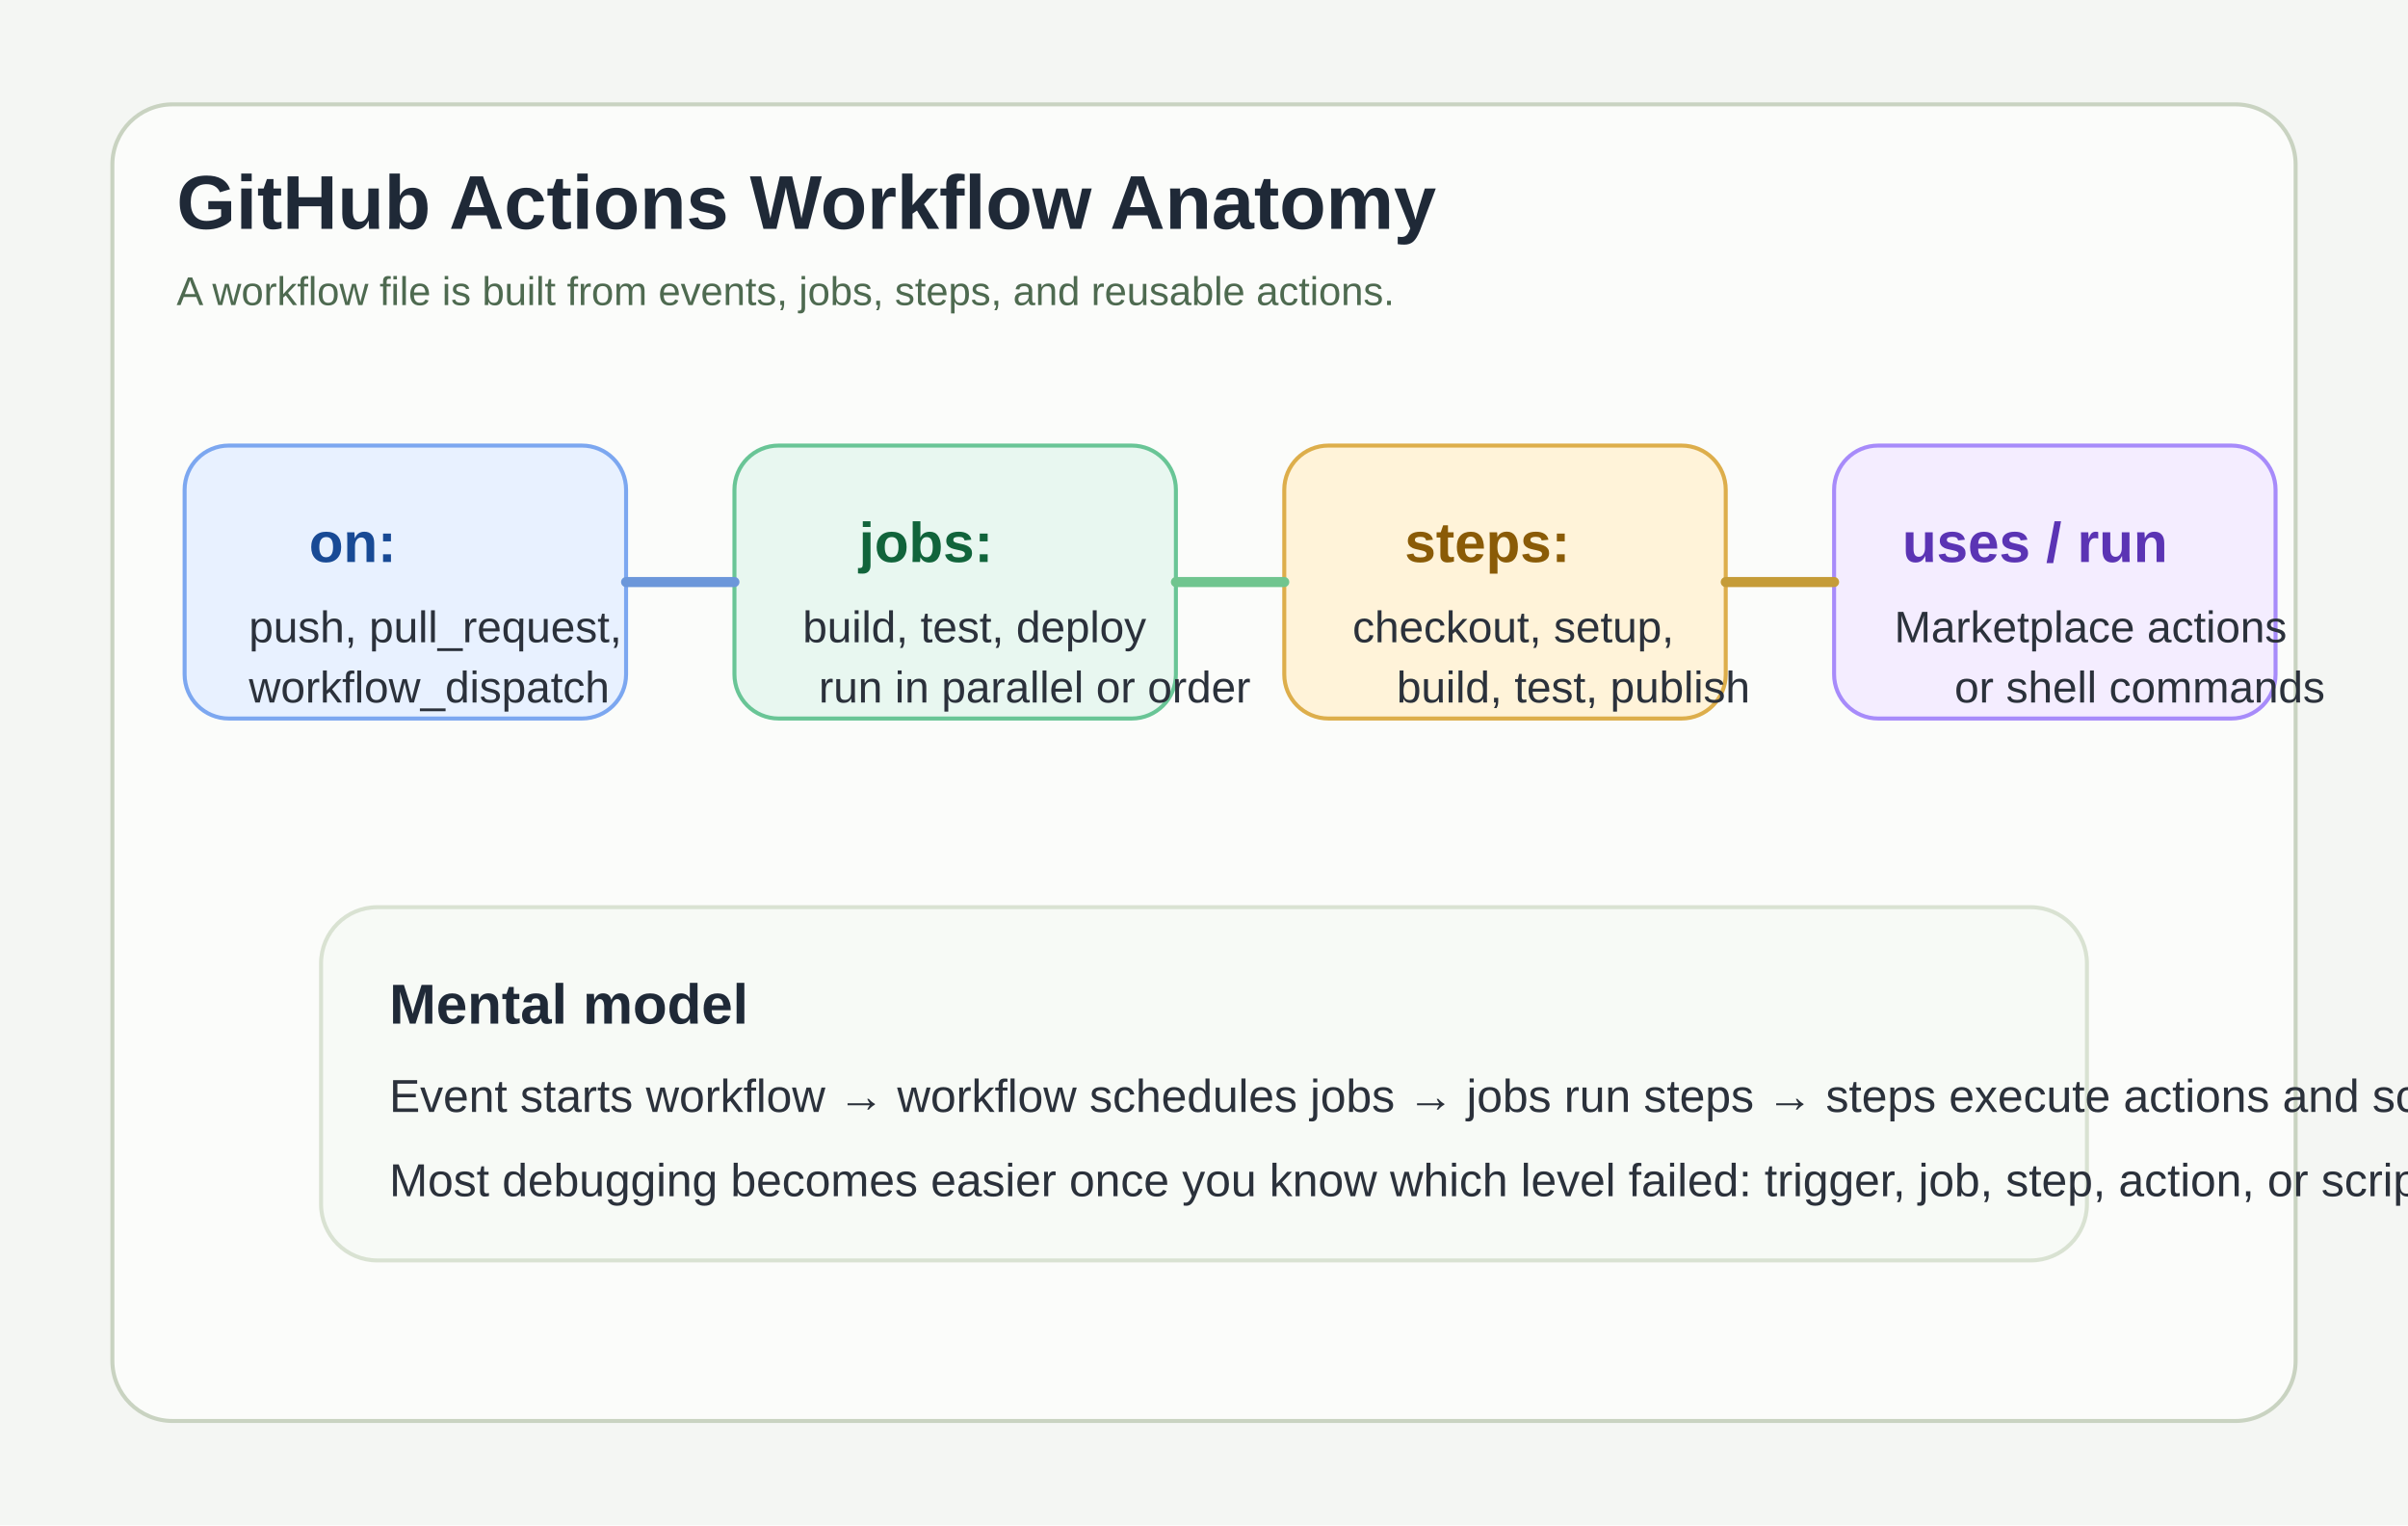
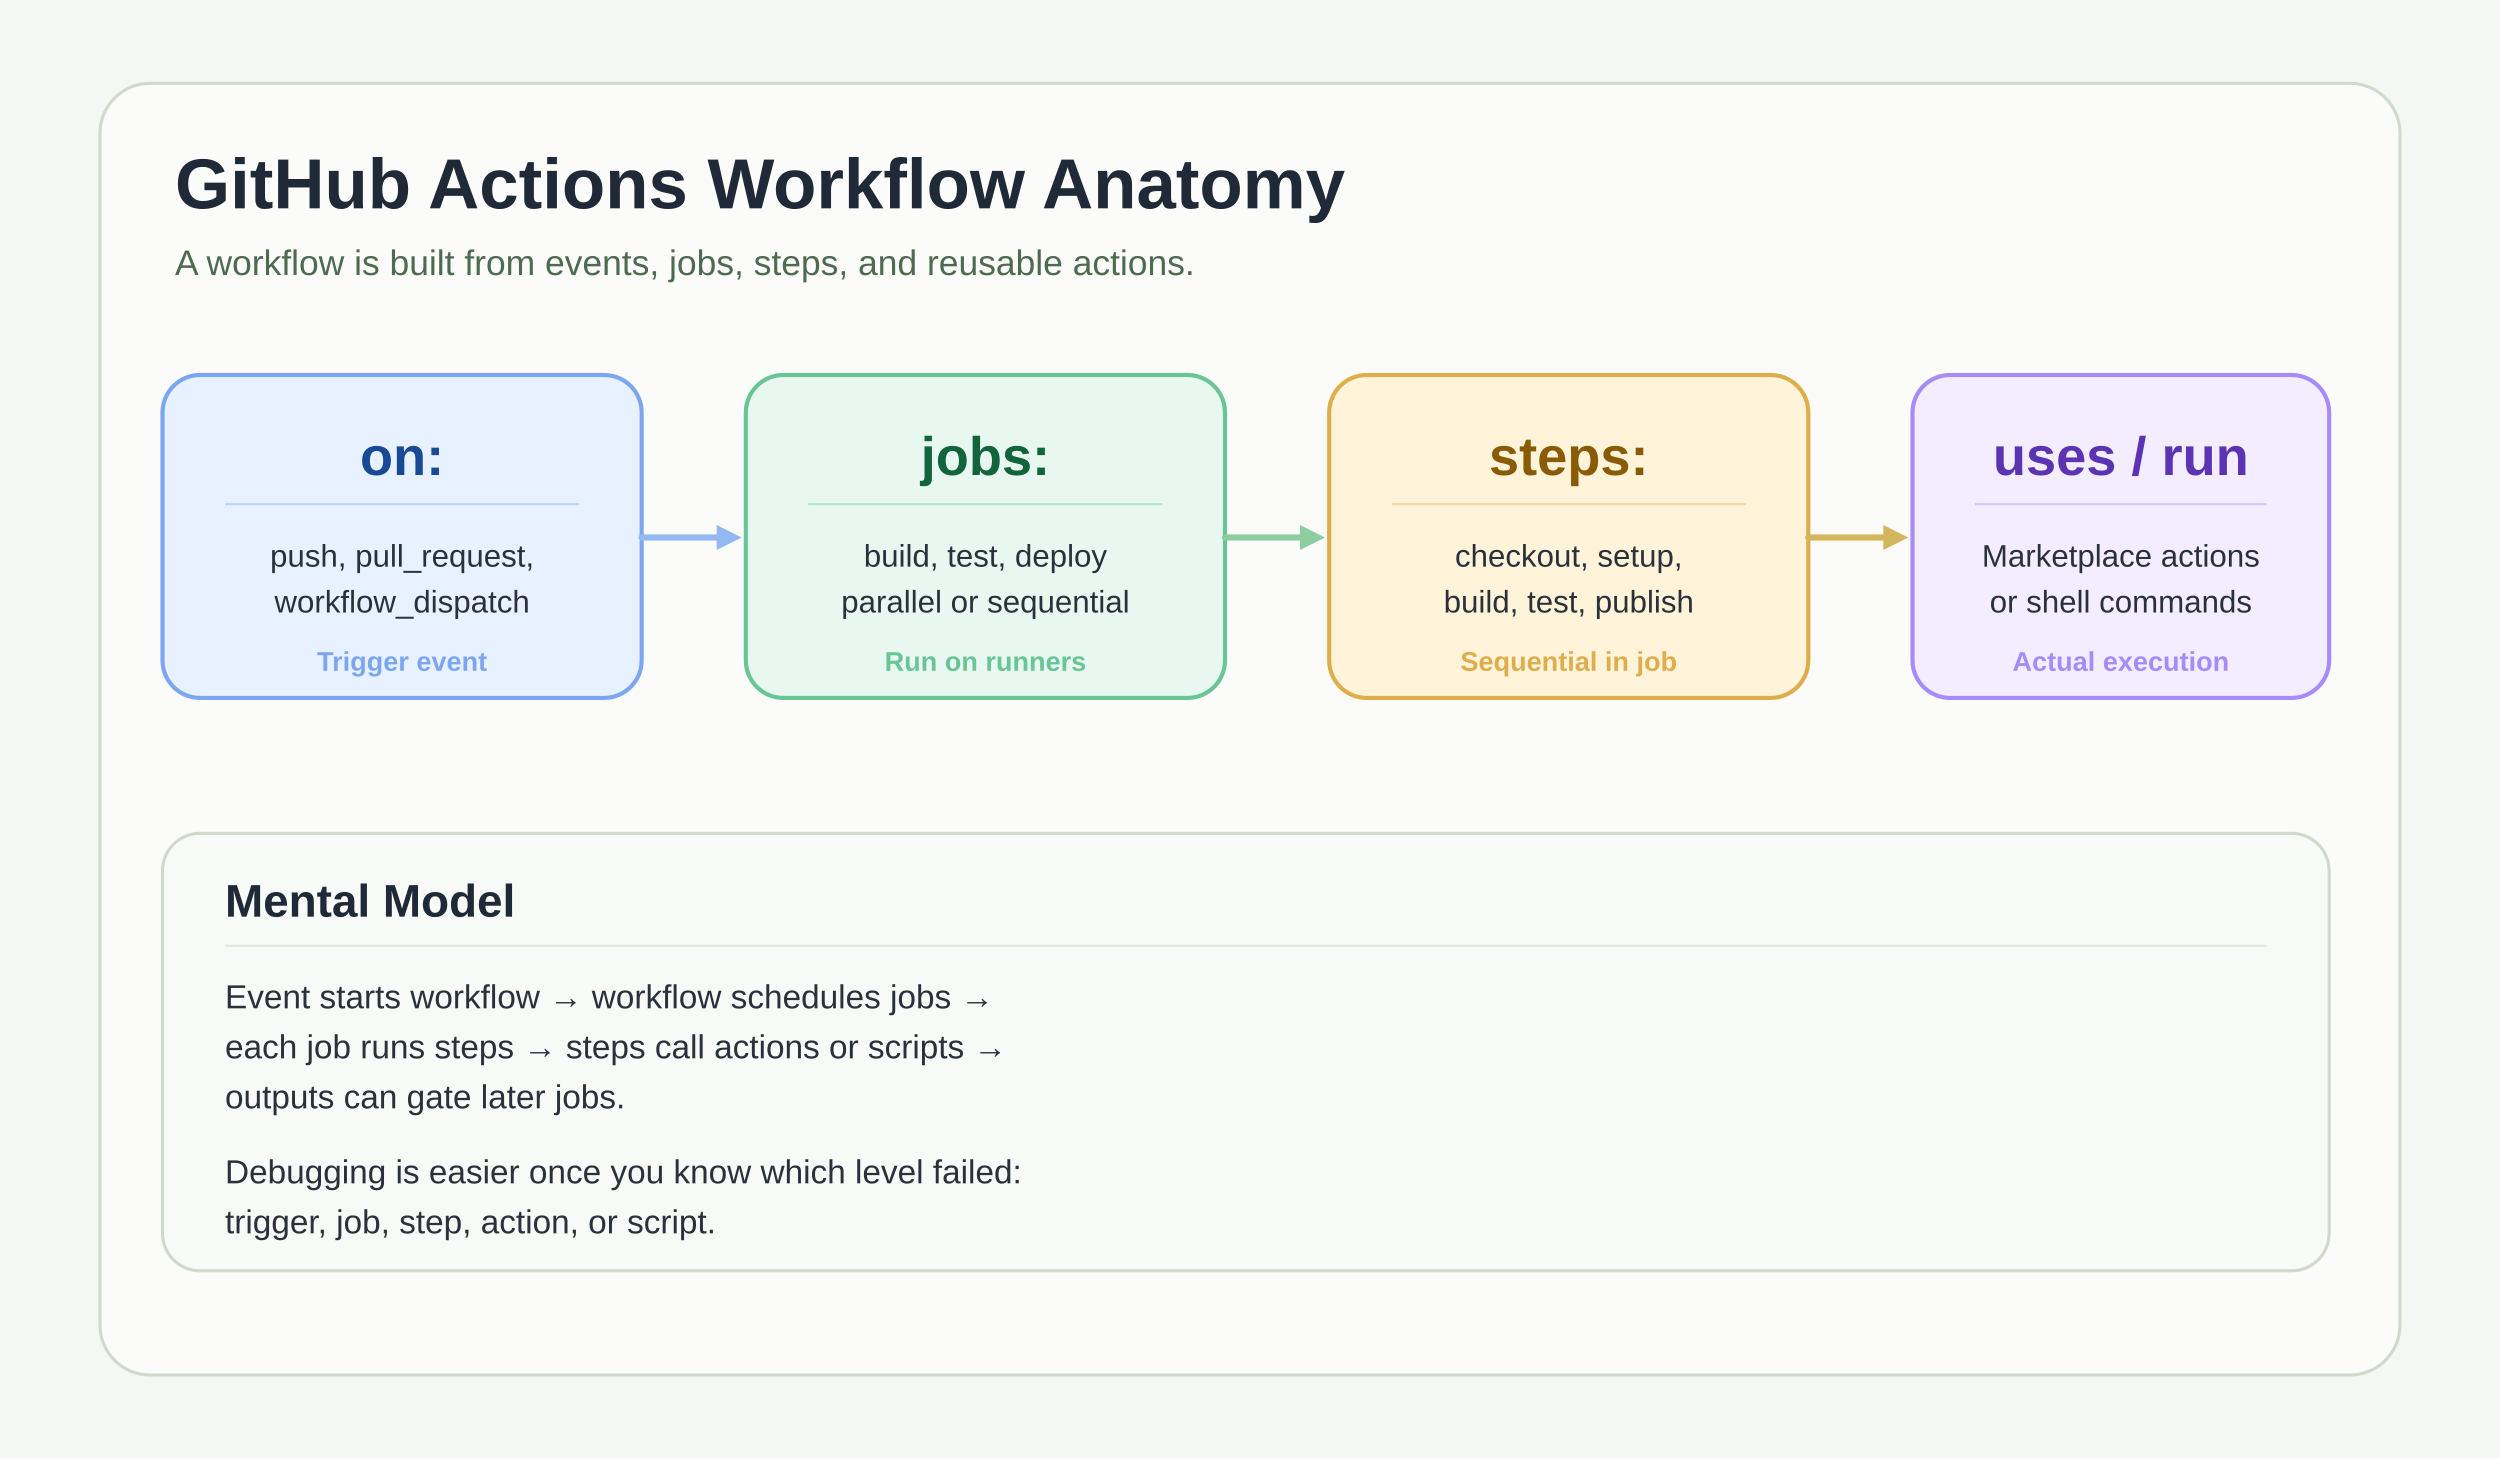
- <svg xmlns="http://www.w3.org/2000/svg" width="1200" height="760" viewBox="0 0 1200 760" fill="none">
-   <rect width="1200" height="760" fill="#F4F6F3" />
-   <rect x="56" y="52" width="1088" height="656" rx="30" fill="#FBFCFA" stroke="#C9D3C1" stroke-width="2" />
-   <text x="88" y="114" fill="#1F2937" font-size="38" font-family="Segoe UI, Arial, sans-serif" font-weight="700">GitHub Actions Workflow Anatomy</text>
-   <text x="88" y="152" fill="#4E6A50" font-size="20" font-family="Segoe UI, Arial, sans-serif">A workflow file is built from events, jobs, steps, and reusable actions.</text>
-   <rect x="92" y="222" width="220" height="136" rx="22" fill="#E8F1FF" stroke="#7CA7F0" stroke-width="2" />
-   <text x="154" y="280" fill="#184A95" font-size="28" font-family="Segoe UI, Arial, sans-serif" font-weight="700">on:</text>
-   <text x="124" y="320" fill="#2B313B" font-size="22" font-family="Segoe UI, Arial, sans-serif">push, pull_request,</text>
-   <text x="124" y="350" fill="#2B313B" font-size="22" font-family="Segoe UI, Arial, sans-serif">workflow_dispatch</text>
-   <rect x="366" y="222" width="220" height="136" rx="22" fill="#E8F7F0" stroke="#69C596" stroke-width="2" />
-   <text x="428" y="280" fill="#11643B" font-size="28" font-family="Segoe UI, Arial, sans-serif" font-weight="700">jobs:</text>
-   <text x="400" y="320" fill="#2B313B" font-size="22" font-family="Segoe UI, Arial, sans-serif">build, test, deploy</text>
-   <text x="408" y="350" fill="#2B313B" font-size="22" font-family="Segoe UI, Arial, sans-serif">run in parallel or order</text>
-   <rect x="640" y="222" width="220" height="136" rx="22" fill="#FFF3D9" stroke="#DDAE4B" stroke-width="2" />
-   <text x="700" y="280" fill="#8A5B07" font-size="28" font-family="Segoe UI, Arial, sans-serif" font-weight="700">steps:</text>
-   <text x="674" y="320" fill="#2B313B" font-size="22" font-family="Segoe UI, Arial, sans-serif">checkout, setup,</text>
-   <text x="696" y="350" fill="#2B313B" font-size="22" font-family="Segoe UI, Arial, sans-serif">build, test, publish</text>
-   <rect x="914" y="222" width="220" height="136" rx="22" fill="#F4EDFF" stroke="#A78BFA" stroke-width="2" />
-   <text x="948" y="280" fill="#5B34B4" font-size="28" font-family="Segoe UI, Arial, sans-serif" font-weight="700">uses / run</text>
-   <text x="944" y="320" fill="#2B313B" font-size="22" font-family="Segoe UI, Arial, sans-serif">Marketplace actions</text>
-   <text x="974" y="350" fill="#2B313B" font-size="22" font-family="Segoe UI, Arial, sans-serif">or shell commands</text>
-   <path d="M312 290H366" stroke="#6C97DA" stroke-width="5" stroke-linecap="round" />
-   <path d="M586 290H640" stroke="#70C58F" stroke-width="5" stroke-linecap="round" />
-   <path d="M860 290H914" stroke="#C59C38" stroke-width="5" stroke-linecap="round" />
-   <rect x="160" y="452" width="880" height="176" rx="28" fill="#F7FAF6" stroke="#D9E2D2" stroke-width="2" />
-   <text x="194" y="510" fill="#1F2937" font-size="28" font-family="Segoe UI, Arial, sans-serif" font-weight="700">Mental model</text>
-   <text x="194" y="554" fill="#2B313B" font-size="23" font-family="Segoe UI, Arial, sans-serif">Event starts workflow → workflow schedules jobs → jobs run steps → steps execute actions and scripts → outputs can gate later jobs.</text>
-   <text x="194" y="596" fill="#2B313B" font-size="23" font-family="Segoe UI, Arial, sans-serif">Most debugging becomes easier once you know which level failed: trigger, job, step, action, or script.</text>
+ <svg xmlns="http://www.w3.org/2000/svg" width="1200" height="700" viewBox="0 0 1200 700" fill="none">
+   <rect width="1200" height="700" fill="#F5F7F4" />
+   <rect x="48" y="40" width="1104" height="620" rx="24" fill="#FBFCFA" stroke="#D1D9CD" stroke-width="1.5" />
+   <text x="84" y="100" fill="#1F2937" font-size="34" font-family="Segoe UI, Arial, sans-serif" font-weight="700">GitHub Actions Workflow Anatomy</text>
+   <text x="84" y="132" fill="#4E6A50" font-size="17" font-family="Segoe UI, Arial, sans-serif">A workflow is built from events, jobs, steps, and reusable actions.</text>
+   <rect x="78" y="180" width="230" height="155" rx="18" fill="#E8F1FF" stroke="#7CA7F0" stroke-width="2" />
+   <text x="193" y="228" fill="#184A95" font-size="26" font-family="Segoe UI, Arial, sans-serif" font-weight="700" text-anchor="middle">on:</text>
+   <line x1="108" y1="242" x2="278" y2="242" stroke="#7CA7F0" stroke-width="1" stroke-opacity="0.4" />
+   <text x="193" y="272" fill="#2B313B" font-size="15" font-family="Segoe UI, Arial, sans-serif" text-anchor="middle">push, pull_request,</text>
+   <text x="193" y="294" fill="#2B313B" font-size="15" font-family="Segoe UI, Arial, sans-serif" text-anchor="middle">workflow_dispatch</text>
+   <text x="193" y="322" fill="#7CA7F0" font-size="13" font-family="Segoe UI, Arial, sans-serif" font-weight="600" text-anchor="middle">Trigger event</text>
+   <line x1="308" y1="258" x2="344" y2="258" stroke="#94B8F2" stroke-width="3" stroke-linecap="round" />
+   <polygon points="344,252 356,258 344,264" fill="#94B8F2" />
+   <rect x="358" y="180" width="230" height="155" rx="18" fill="#E8F7F0" stroke="#69C596" stroke-width="2" />
+   <text x="473" y="228" fill="#11643B" font-size="26" font-family="Segoe UI, Arial, sans-serif" font-weight="700" text-anchor="middle">jobs:</text>
+   <line x1="388" y1="242" x2="558" y2="242" stroke="#69C596" stroke-width="1" stroke-opacity="0.4" />
+   <text x="473" y="272" fill="#2B313B" font-size="15" font-family="Segoe UI, Arial, sans-serif" text-anchor="middle">build, test, deploy</text>
+   <text x="473" y="294" fill="#2B313B" font-size="15" font-family="Segoe UI, Arial, sans-serif" text-anchor="middle">parallel or sequential</text>
+   <text x="473" y="322" fill="#69C596" font-size="13" font-family="Segoe UI, Arial, sans-serif" font-weight="600" text-anchor="middle">Run on runners</text>
+   <line x1="588" y1="258" x2="624" y2="258" stroke="#8DCEA0" stroke-width="3" stroke-linecap="round" />
+   <polygon points="624,252 636,258 624,264" fill="#8DCEA0" />
+   <rect x="638" y="180" width="230" height="155" rx="18" fill="#FFF3D9" stroke="#DDAE4B" stroke-width="2" />
+   <text x="753" y="228" fill="#8A5B07" font-size="26" font-family="Segoe UI, Arial, sans-serif" font-weight="700" text-anchor="middle">steps:</text>
+   <line x1="668" y1="242" x2="838" y2="242" stroke="#DDAE4B" stroke-width="1" stroke-opacity="0.4" />
+   <text x="753" y="272" fill="#2B313B" font-size="15" font-family="Segoe UI, Arial, sans-serif" text-anchor="middle">checkout, setup,</text>
+   <text x="753" y="294" fill="#2B313B" font-size="15" font-family="Segoe UI, Arial, sans-serif" text-anchor="middle">build, test, publish</text>
+   <text x="753" y="322" fill="#DDAE4B" font-size="13" font-family="Segoe UI, Arial, sans-serif" font-weight="600" text-anchor="middle">Sequential in job</text>
+   <line x1="868" y1="258" x2="904" y2="258" stroke="#D4B65E" stroke-width="3" stroke-linecap="round" />
+   <polygon points="904,252 916,258 904,264" fill="#D4B65E" />
+   <rect x="918" y="180" width="200" height="155" rx="18" fill="#F4EDFF" stroke="#A78BFA" stroke-width="2" />
+   <text x="1018" y="228" fill="#5B34B4" font-size="26" font-family="Segoe UI, Arial, sans-serif" font-weight="700" text-anchor="middle">uses / run</text>
+   <line x1="948" y1="242" x2="1088" y2="242" stroke="#A78BFA" stroke-width="1" stroke-opacity="0.4" />
+   <text x="1018" y="272" fill="#2B313B" font-size="15" font-family="Segoe UI, Arial, sans-serif" text-anchor="middle">Marketplace actions</text>
+   <text x="1018" y="294" fill="#2B313B" font-size="15" font-family="Segoe UI, Arial, sans-serif" text-anchor="middle">or shell commands</text>
+   <text x="1018" y="322" fill="#A78BFA" font-size="13" font-family="Segoe UI, Arial, sans-serif" font-weight="600" text-anchor="middle">Actual execution</text>
+   <rect x="78" y="400" width="1040" height="210" rx="18" fill="#F7FAF6" stroke="#D1D9CD" stroke-width="1.5" />
+   <text x="108" y="440" fill="#1F2937" font-size="22" font-family="Segoe UI, Arial, sans-serif" font-weight="700">Mental Model</text>
+   <line x1="108" y1="454" x2="1088" y2="454" stroke="#D1D9CD" stroke-width="1" stroke-opacity="0.5" />
+   <text x="108" y="484" fill="#2B313B" font-size="16" font-family="Segoe UI, Arial, sans-serif">Event starts workflow → workflow schedules jobs →</text>
+   <text x="108" y="508" fill="#2B313B" font-size="16" font-family="Segoe UI, Arial, sans-serif">each job runs steps → steps call actions or scripts →</text>
+   <text x="108" y="532" fill="#2B313B" font-size="16" font-family="Segoe UI, Arial, sans-serif">outputs can gate later jobs.</text>
+   <text x="108" y="568" fill="#2B313B" font-size="16" font-family="Segoe UI, Arial, sans-serif">Debugging is easier once you know which level failed:</text>
+   <text x="108" y="592" fill="#2B313B" font-size="16" font-family="Segoe UI, Arial, sans-serif">trigger, job, step, action, or script.</text>
</svg>
